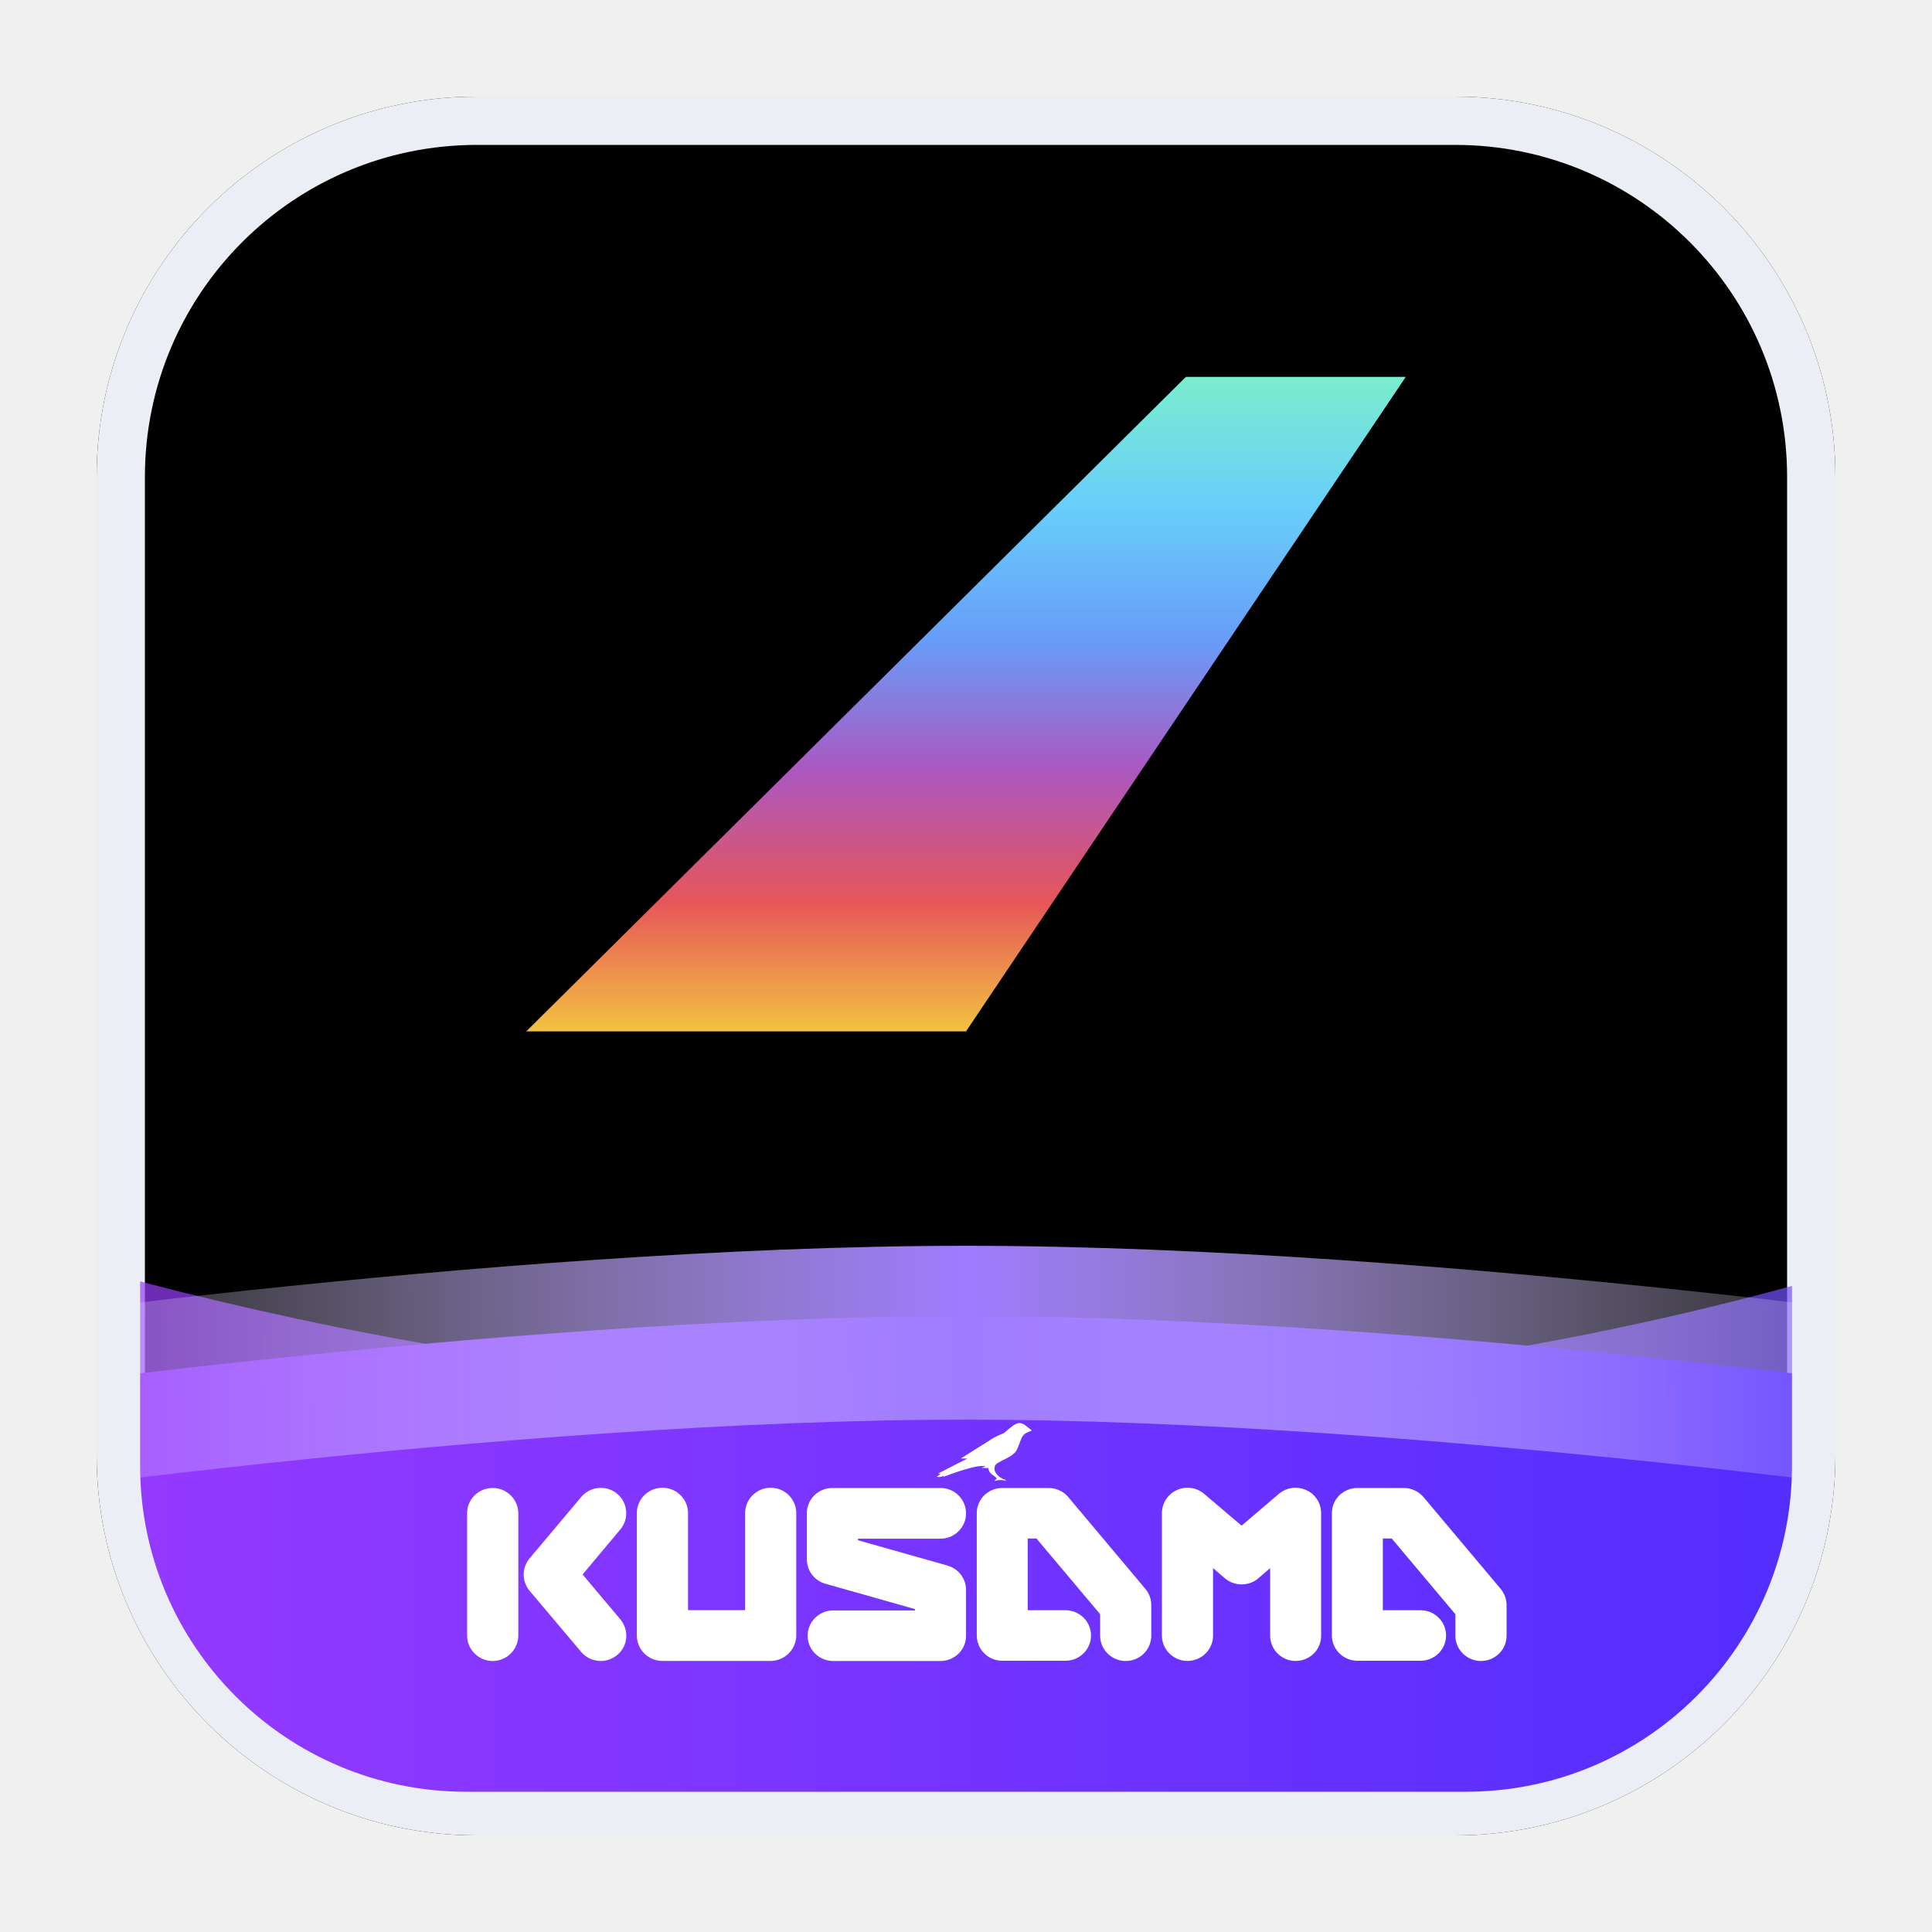
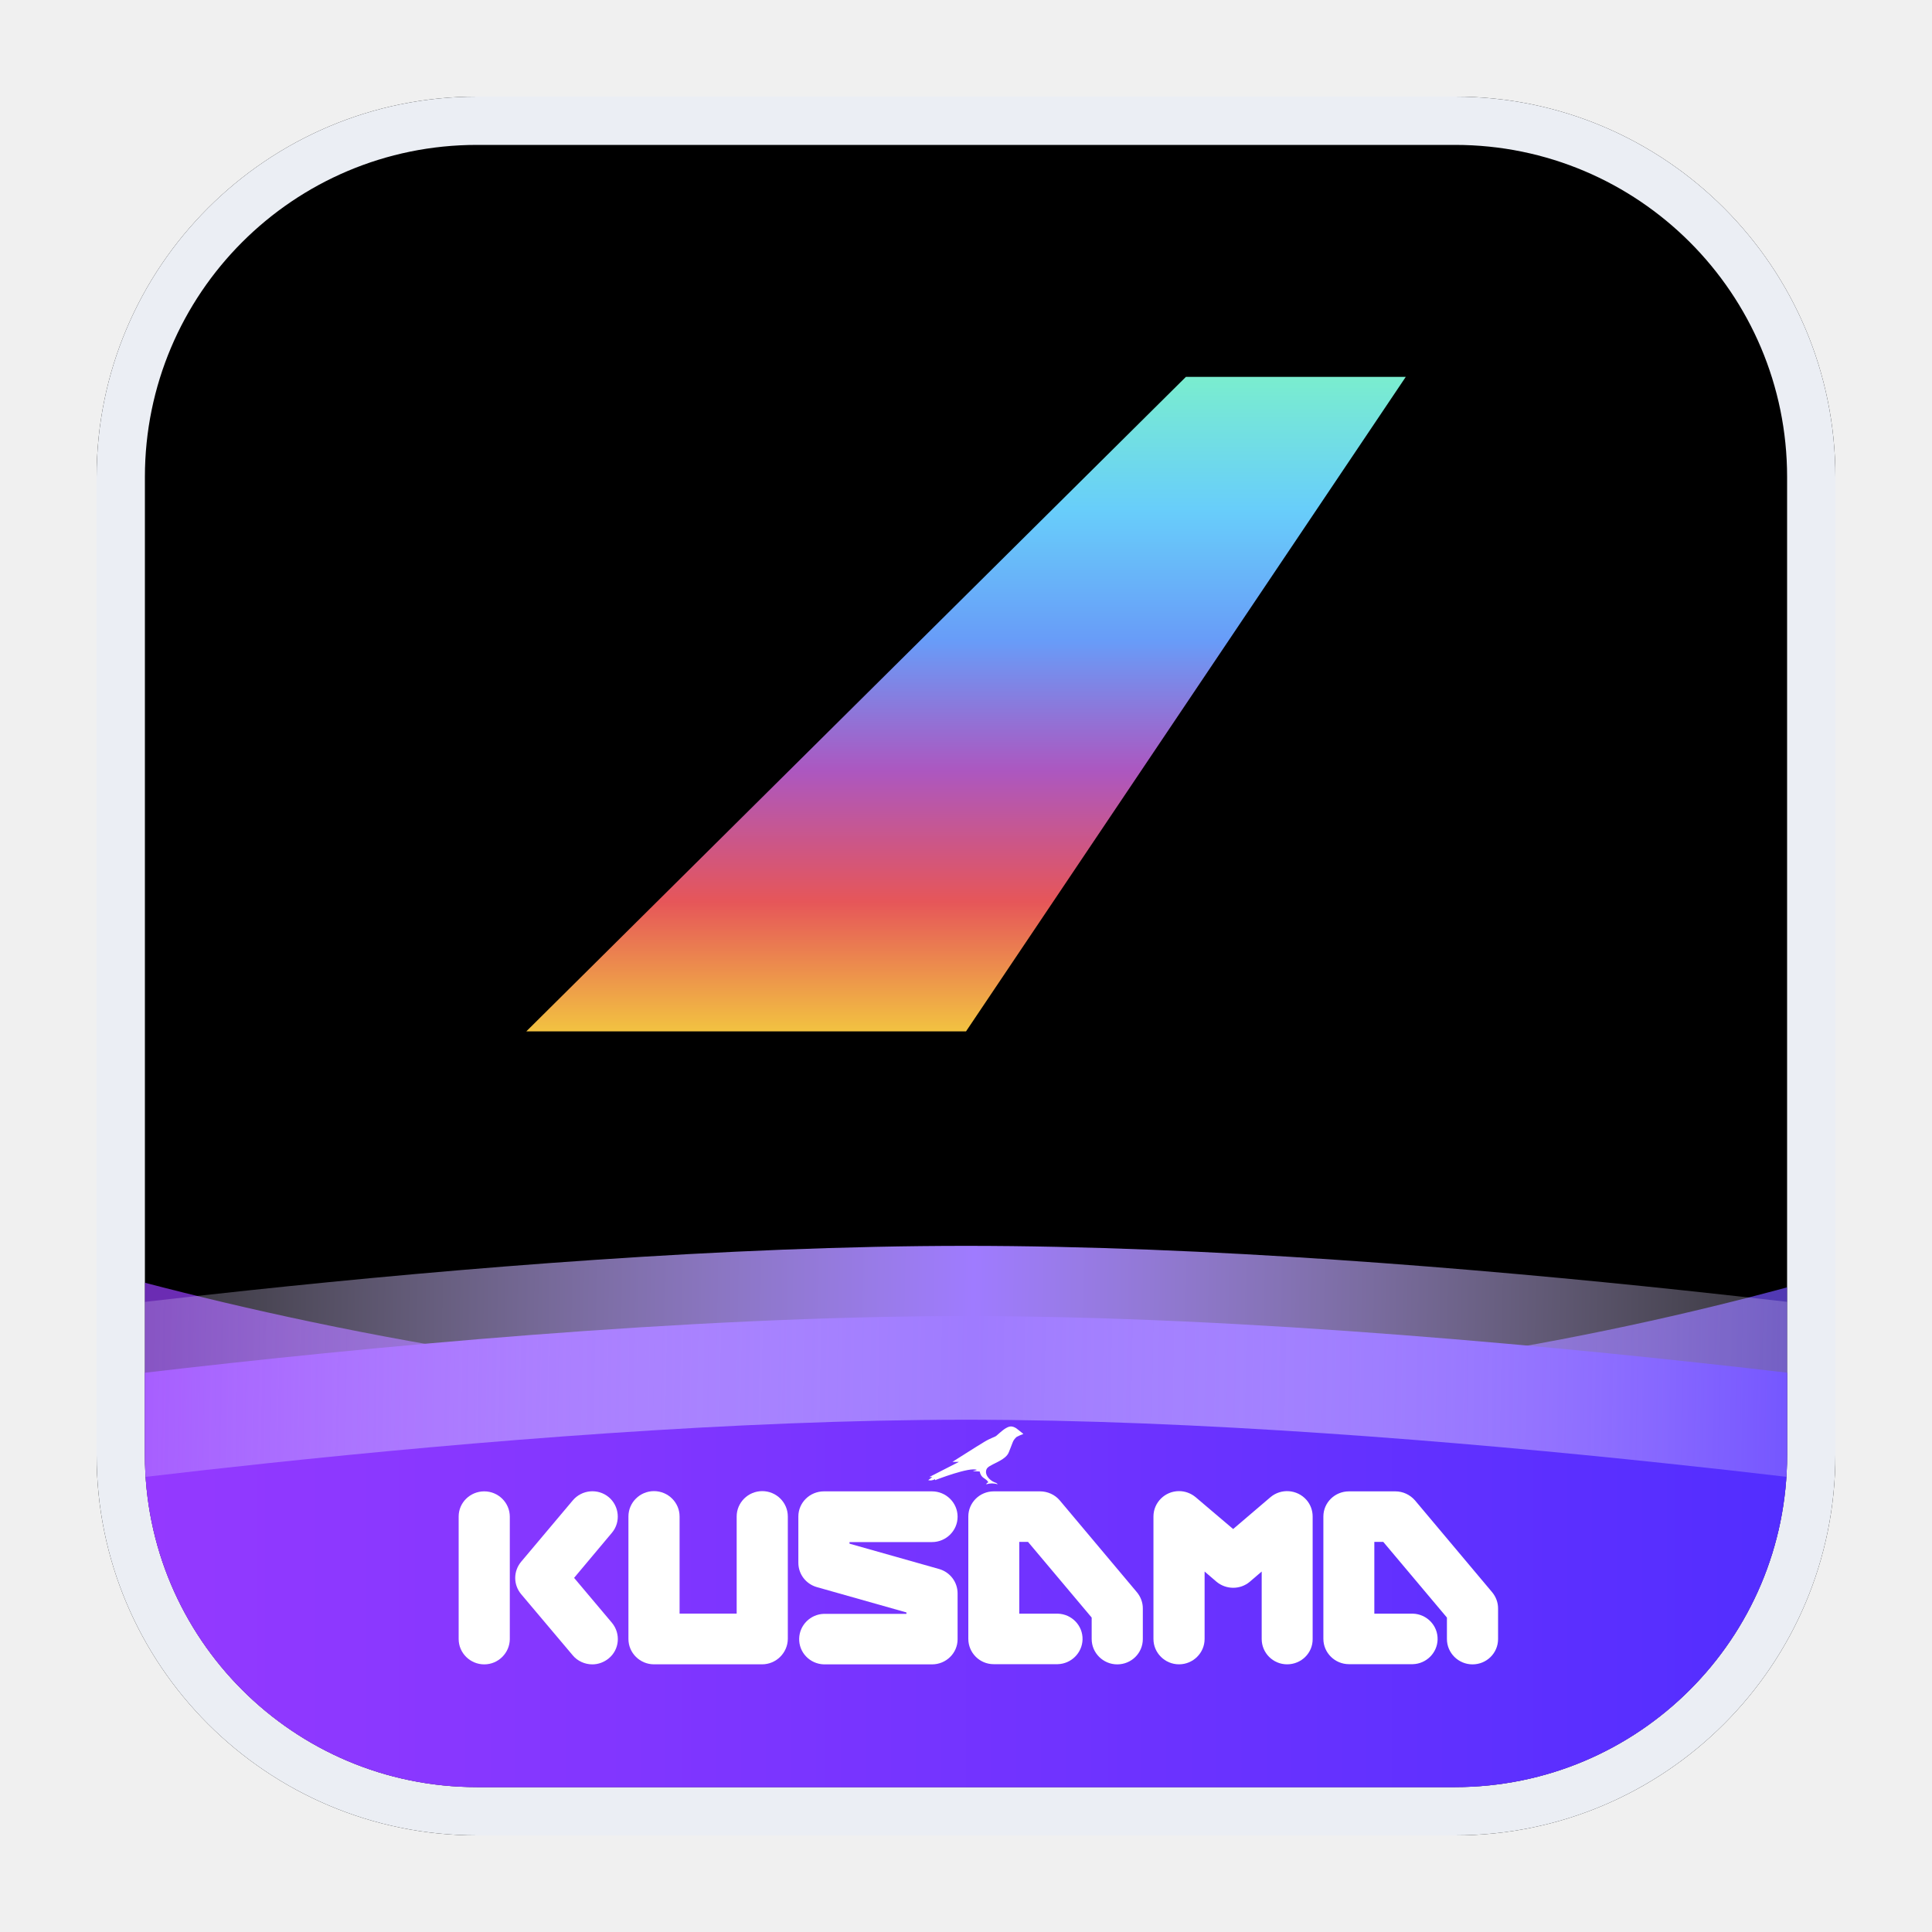
<svg xmlns="http://www.w3.org/2000/svg" width="40" height="40" viewBox="0 0 40 40" fill="none">
  <path d="M38 30.125C38 34.474 34.474 38 30.125 38L9.875 38C5.526 38 2 34.474 2 30.125L2 9.875C2 5.526 5.526 2 9.875 2L30.125 2C34.474 2 38 5.526 38 9.875L38 30.125Z" fill="black" />
  <path fill-rule="evenodd" clip-rule="evenodd" d="M9.875 37L30.125 37C33.922 37 37 33.922 37 30.125L37 9.875C37 6.078 33.922 3 30.125 3L9.875 3C6.078 3 3 6.078 3 9.875L3 30.125C3 33.922 6.078 37 9.875 37ZM30.125 38C34.474 38 38 34.474 38 30.125L38 9.875C38 5.526 34.474 2 30.125 2L9.875 2C5.526 2 2 5.526 2 9.875L2 30.125C2 34.474 5.526 38 9.875 38L30.125 38Z" fill="#EBEEF4" />
-   <mask id="mask0_1514_56903" style="mask-type:alpha" maskUnits="userSpaceOnUse" x="2" y="2" width="36" height="36">
-     <path d="M2.901 9.646C2.901 5.919 5.923 2.896 9.651 2.896H30.351C34.079 2.896 37.101 5.919 37.101 9.646V30.346C37.101 34.074 34.079 37.096 30.351 37.096H9.651C5.923 37.096 2.901 34.074 2.901 30.346V9.646Z" fill="#D9D9D9" />
-   </mask>
-   <g mask="url(#mask0_1514_56903)">
-     <path opacity="0.7" d="M-2.036 25.011C-2.036 25.011 8.036 28.875 20.432 28.875C32.828 28.875 42.039 25.011 42.039 25.011V40.334H-2.036V25.011Z" fill="url(#paint0_linear_1514_56903)" />
-     <path d="M-2.036 29.072C-2.036 29.072 10.274 27.248 20.002 27.248C29.729 27.248 42.039 29.072 42.039 29.072V39.988H-2.036V29.072Z" fill="url(#paint1_linear_1514_56903)" />
-     <path d="M-2.036 29.416C-2.036 29.416 10.274 27.593 20.002 27.593C29.729 27.593 42.039 29.416 42.039 29.416" stroke="url(#paint2_linear_1514_56903)" stroke-width="3.6" />
-     <path d="M10.201 34.389C9.91 34.389 9.671 34.153 9.671 33.864V31.328C9.671 31.039 9.91 30.807 10.201 30.807C10.492 30.807 10.731 31.043 10.731 31.332V33.868C10.726 34.153 10.492 34.389 10.201 34.389Z" fill="white" />
-     <path d="M12.439 34.389C12.283 34.389 12.131 34.319 12.033 34.202L10.965 32.936C10.801 32.74 10.801 32.459 10.965 32.264L12.033 30.994C12.222 30.77 12.554 30.742 12.776 30.925C12.998 31.108 13.03 31.442 12.846 31.662L12.062 32.598L12.846 33.53C13.03 33.754 13.002 34.084 12.776 34.267C12.682 34.344 12.562 34.389 12.439 34.389Z" fill="white" />
-     <path d="M15.953 34.388H13.715C13.424 34.388 13.185 34.152 13.185 33.862V31.327C13.185 31.038 13.424 30.802 13.715 30.802C14.007 30.802 14.245 31.038 14.245 31.327V33.337H15.427V31.327C15.427 31.038 15.665 30.802 15.957 30.802C16.248 30.802 16.486 31.038 16.486 31.327V33.862C16.482 34.152 16.244 34.388 15.953 34.388Z" fill="white" />
-     <path d="M19.472 34.389H17.234C16.943 34.38 16.713 34.14 16.721 33.851C16.729 33.575 16.955 33.351 17.234 33.343H18.942V33.314L17.087 32.789C16.861 32.724 16.705 32.52 16.705 32.284V31.328C16.705 31.039 16.943 30.807 17.234 30.807H19.472C19.763 30.807 20.001 31.043 20.001 31.332C20.001 31.621 19.763 31.857 19.472 31.857H17.764V31.889L19.619 32.414C19.845 32.48 20.001 32.683 20.001 32.919V33.868C20.001 34.157 19.763 34.389 19.472 34.389Z" fill="white" />
-     <path d="M26.823 34.388C26.531 34.388 26.297 34.152 26.297 33.862V32.466L26.051 32.678C25.854 32.845 25.562 32.845 25.361 32.678L25.115 32.466V33.862C25.115 34.152 24.877 34.388 24.585 34.388C24.294 34.388 24.056 34.152 24.056 33.862V31.327C24.056 31.038 24.294 30.802 24.585 30.802C24.713 30.802 24.832 30.846 24.93 30.928L25.706 31.587L26.478 30.928C26.7 30.741 27.032 30.765 27.225 30.985C27.307 31.078 27.352 31.201 27.352 31.327V33.862C27.357 34.152 27.119 34.388 26.823 34.388Z" fill="white" />
-     <path d="M23.306 34.389C23.015 34.389 22.777 34.153 22.777 33.864V33.42L21.459 31.853H21.278V33.338H22.075C22.366 33.347 22.596 33.587 22.588 33.876C22.58 34.153 22.354 34.376 22.075 34.384H20.749C20.457 34.384 20.223 34.148 20.223 33.859V31.328C20.223 31.039 20.461 30.807 20.749 30.807H21.709C21.865 30.807 22.017 30.876 22.116 30.994L23.713 32.895C23.791 32.988 23.836 33.106 23.836 33.228V33.864C23.836 34.153 23.602 34.389 23.306 34.389Z" fill="white" />
-     <path d="M30.662 34.389C30.37 34.389 30.132 34.153 30.132 33.864V33.42L28.814 31.853H28.63V33.338H29.426C29.718 33.347 29.948 33.587 29.939 33.876C29.931 34.153 29.705 34.376 29.426 34.384H28.104C27.813 34.384 27.575 34.148 27.575 33.859V31.328C27.575 31.039 27.813 30.807 28.104 30.807H29.065C29.221 30.807 29.369 30.876 29.471 30.994L31.069 32.895C31.146 32.988 31.192 33.106 31.192 33.228V33.864C31.192 34.157 30.953 34.389 30.662 34.389Z" fill="white" />
-     <path d="M21.252 29.529C21.215 29.497 21.174 29.472 21.125 29.464C21.064 29.456 21.002 29.497 20.961 29.525C20.92 29.554 20.838 29.627 20.805 29.655C20.772 29.684 20.69 29.7 20.554 29.781C20.419 29.863 19.893 30.197 19.893 30.197H20.029L19.417 30.51H19.479L19.393 30.575C19.442 30.587 19.491 30.579 19.536 30.555V30.575C19.536 30.575 20.263 30.29 20.402 30.363L20.316 30.388C20.325 30.388 20.46 30.396 20.46 30.396C20.468 30.453 20.501 30.506 20.55 30.535C20.632 30.587 20.637 30.62 20.637 30.62C20.637 30.62 20.595 30.636 20.595 30.661C20.673 30.636 20.755 30.636 20.829 30.661C20.829 30.661 20.825 30.636 20.768 30.62C20.71 30.596 20.661 30.559 20.624 30.506C20.591 30.461 20.579 30.404 20.599 30.351C20.62 30.298 20.69 30.27 20.833 30.197C21.002 30.111 21.043 30.046 21.064 29.993C21.084 29.94 21.125 29.843 21.141 29.794C21.158 29.749 21.187 29.712 21.224 29.68C21.269 29.655 21.318 29.635 21.363 29.619C21.371 29.623 21.281 29.549 21.252 29.529Z" fill="white" />
-   </g>
-   <path d="M20 21.354H10.895L24.552 7.803H29.105L20 21.354Z" fill="url(#paint3_linear_1514_56903)" />
+   <path opacity="0.7" fill-rule="evenodd" clip-rule="evenodd" d="M30.125 37L9.875 37C6.078 37 3 33.922 3 30.125L3 26.558C7.122 27.634 13.403 28.876 20.432 28.876C27.254 28.876 33.112 27.705 37 26.653V30.125C37 33.922 33.922 37 30.125 37Z" fill="url(#paint0_linear_4408_34381)" />
+   <path fill-rule="evenodd" clip-rule="evenodd" d="M30.125 37L9.875 37C6.078 37 3 33.922 3 30.125L3 28.421C7.479 27.897 14.2 27.248 20.001 27.248C25.802 27.248 32.521 27.897 37 28.42V30.125C37 33.922 33.922 37 30.125 37Z" fill="url(#paint1_linear_4408_34381)" />
+   <path fill-rule="evenodd" clip-rule="evenodd" d="M3.015 30.577C3.786 30.486 4.629 30.391 5.525 30.296C9.795 29.842 15.232 29.394 20.001 29.394C24.771 29.394 30.207 29.842 34.478 30.296C35.373 30.39 36.214 30.485 36.985 30.576C36.995 30.427 37 30.277 37 30.125V26.953C36.33 26.876 35.612 26.796 34.858 26.716C30.541 26.257 24.959 25.794 20.001 25.794C15.043 25.794 9.461 26.257 5.145 26.716C4.389 26.796 3.671 26.876 3 26.954L3 30.125C3 30.277 3.005 30.427 3.015 30.577Z" fill="url(#paint2_linear_4408_34381)" />
+   <path d="M20 21.354H10.896L24.553 7.803H29.105L20 21.354Z" fill="url(#paint3_linear_4408_34381)" />
+   <path d="M10.026 34.459C9.734 34.459 9.496 34.223 9.496 33.934V31.398C9.496 31.109 9.734 30.877 10.026 30.877C10.317 30.877 10.555 31.113 10.555 31.402V33.938C10.551 34.223 10.317 34.459 10.026 34.459Z" fill="white" />
+   <path d="M12.264 34.459C12.108 34.459 11.956 34.39 11.858 34.272L10.79 33.006C10.626 32.811 10.626 32.53 10.79 32.334L11.858 31.065C12.046 30.841 12.379 30.812 12.601 30.995C12.822 31.178 12.855 31.512 12.671 31.732L11.886 32.668L12.671 33.6C12.855 33.824 12.826 34.154 12.601 34.337C12.506 34.414 12.387 34.459 12.264 34.459Z" fill="white" />
+   <path d="M15.778 34.458H13.54C13.249 34.458 13.011 34.222 13.011 33.933V31.397C13.011 31.108 13.249 30.872 13.54 30.872C13.832 30.872 14.07 31.108 14.07 31.397V33.408H15.252V31.397C15.252 31.108 15.49 30.872 15.782 30.872C16.073 30.872 16.311 31.108 16.311 31.397V33.933C16.307 34.222 16.069 34.458 15.778 34.458Z" fill="white" />
+   <path d="M19.296 34.459H17.059C16.767 34.451 16.537 34.211 16.546 33.922C16.554 33.645 16.779 33.421 17.059 33.413H18.767V33.384L16.911 32.859C16.685 32.794 16.529 32.591 16.529 32.355V31.398C16.529 31.109 16.767 30.877 17.059 30.877H19.296C19.588 30.877 19.826 31.113 19.826 31.402C19.826 31.691 19.588 31.927 19.296 31.927H17.588V31.96L19.444 32.485C19.67 32.55 19.826 32.754 19.826 32.99V33.938C19.826 34.227 19.588 34.459 19.296 34.459Z" fill="white" />
+   <path d="M26.648 34.458C26.356 34.458 26.122 34.222 26.122 33.933V32.537L25.876 32.748C25.679 32.915 25.387 32.915 25.186 32.748L24.94 32.537V33.933C24.94 34.222 24.702 34.458 24.41 34.458C24.119 34.458 23.881 34.222 23.881 33.933V31.397C23.881 31.108 24.119 30.872 24.41 30.872C24.538 30.872 24.657 30.917 24.755 30.998L25.531 31.657L26.303 30.998C26.524 30.811 26.857 30.835 27.05 31.055C27.132 31.149 27.177 31.271 27.177 31.397V33.933C27.181 34.222 26.943 34.458 26.648 34.458Z" fill="white" />
+   <path d="M23.131 34.459C22.84 34.459 22.602 34.223 22.602 33.934V33.49L21.284 31.923H21.103V33.409H21.899C22.191 33.417 22.421 33.657 22.413 33.946C22.404 34.223 22.179 34.447 21.899 34.455H20.573C20.282 34.455 20.048 34.219 20.048 33.93V31.398C20.048 31.109 20.286 30.877 20.573 30.877H21.534C21.69 30.877 21.842 30.946 21.941 31.064L23.538 32.965C23.616 33.059 23.661 33.177 23.661 33.299V33.934C23.661 34.223 23.427 34.459 23.131 34.459Z" fill="white" />
+   <path d="M30.487 34.459C30.195 34.459 29.957 34.223 29.957 33.934V33.49L28.639 31.923H28.454V33.409H29.251C29.542 33.417 29.772 33.657 29.764 33.946C29.756 34.223 29.53 34.447 29.251 34.455H27.929C27.637 34.455 27.399 34.219 27.399 33.93V31.398C27.399 31.109 27.637 30.877 27.929 30.877H28.89C29.046 30.877 29.193 30.946 29.296 31.064L30.893 32.965C30.971 33.059 31.016 33.177 31.016 33.299V33.934C31.016 34.227 30.778 34.459 30.487 34.459Z" fill="white" />
+   <path d="M21.076 29.599C21.04 29.567 20.999 29.542 20.949 29.534C20.888 29.526 20.826 29.567 20.785 29.595C20.744 29.624 20.662 29.697 20.629 29.726C20.596 29.754 20.514 29.77 20.379 29.852C20.243 29.933 19.718 30.267 19.718 30.267H19.853L19.241 30.58H19.303L19.217 30.645C19.266 30.658 19.315 30.649 19.36 30.625V30.645C19.36 30.645 20.087 30.36 20.227 30.434L20.14 30.458C20.149 30.458 20.284 30.466 20.284 30.466C20.292 30.523 20.325 30.576 20.375 30.605C20.457 30.658 20.461 30.69 20.461 30.69C20.461 30.69 20.42 30.706 20.42 30.731C20.497 30.706 20.58 30.706 20.654 30.731C20.654 30.731 20.65 30.706 20.592 30.69C20.535 30.666 20.485 30.629 20.448 30.576C20.416 30.532 20.403 30.474 20.424 30.422C20.444 30.369 20.514 30.34 20.658 30.267C20.826 30.181 20.867 30.116 20.888 30.063C20.908 30.01 20.949 29.913 20.966 29.864C20.982 29.819 21.011 29.783 21.048 29.75C21.093 29.726 21.142 29.705 21.187 29.689C21.195 29.693 21.105 29.62 21.076 29.599Z" fill="white" />
  <defs>
-     <linearGradient id="paint0_linear_1514_56903" x1="-2.036" y1="25.011" x2="42.641" y2="32.844" gradientUnits="userSpaceOnUse">
+     <linearGradient id="paint0_linear_4408_34381" x1="-2.036" y1="25.012" x2="42.641" y2="32.845" gradientUnits="userSpaceOnUse">
      <stop stop-color="#9E3BFF" />
      <stop offset="1" stop-color="#6D55FF" />
    </linearGradient>
-     <linearGradient id="paint1_linear_1514_56903" x1="-2.036" y1="26.844" x2="42.039" y2="26.844" gradientUnits="userSpaceOnUse">
+     <linearGradient id="paint1_linear_4408_34381" x1="-2.036" y1="26.844" x2="42.039" y2="26.844" gradientUnits="userSpaceOnUse">
      <stop stop-color="#9E3BFF" />
      <stop offset="1" stop-color="#492CFF" />
    </linearGradient>
-     <linearGradient id="paint2_linear_1514_56903" x1="-2.036" y1="31.811" x2="42.039" y2="31.553" gradientUnits="userSpaceOnUse">
+     <linearGradient id="paint2_linear_4408_34381" x1="-2.02" y1="36.858" x2="41.867" y2="37.657" gradientUnits="userSpaceOnUse">
      <stop stop-color="white" stop-opacity="0" />
      <stop offset="0.501" stop-color="#9F7BFF" />
      <stop offset="1" stop-color="white" stop-opacity="0" />
    </linearGradient>
-     <linearGradient id="paint3_linear_1514_56903" x1="20" y1="7.803" x2="20" y2="21.354" gradientUnits="userSpaceOnUse">
+     <linearGradient id="paint3_linear_4408_34381" x1="20" y1="7.803" x2="20" y2="21.354" gradientUnits="userSpaceOnUse">
      <stop stop-color="#7AEDCF" />
      <stop offset="0.201" stop-color="#68CEFA" />
      <stop offset="0.403" stop-color="#689CF8" />
      <stop offset="0.602" stop-color="#AC57C0" />
      <stop offset="0.802" stop-color="#E65659" />
      <stop offset="1" stop-color="#F2C241" />
    </linearGradient>
  </defs>
</svg>
